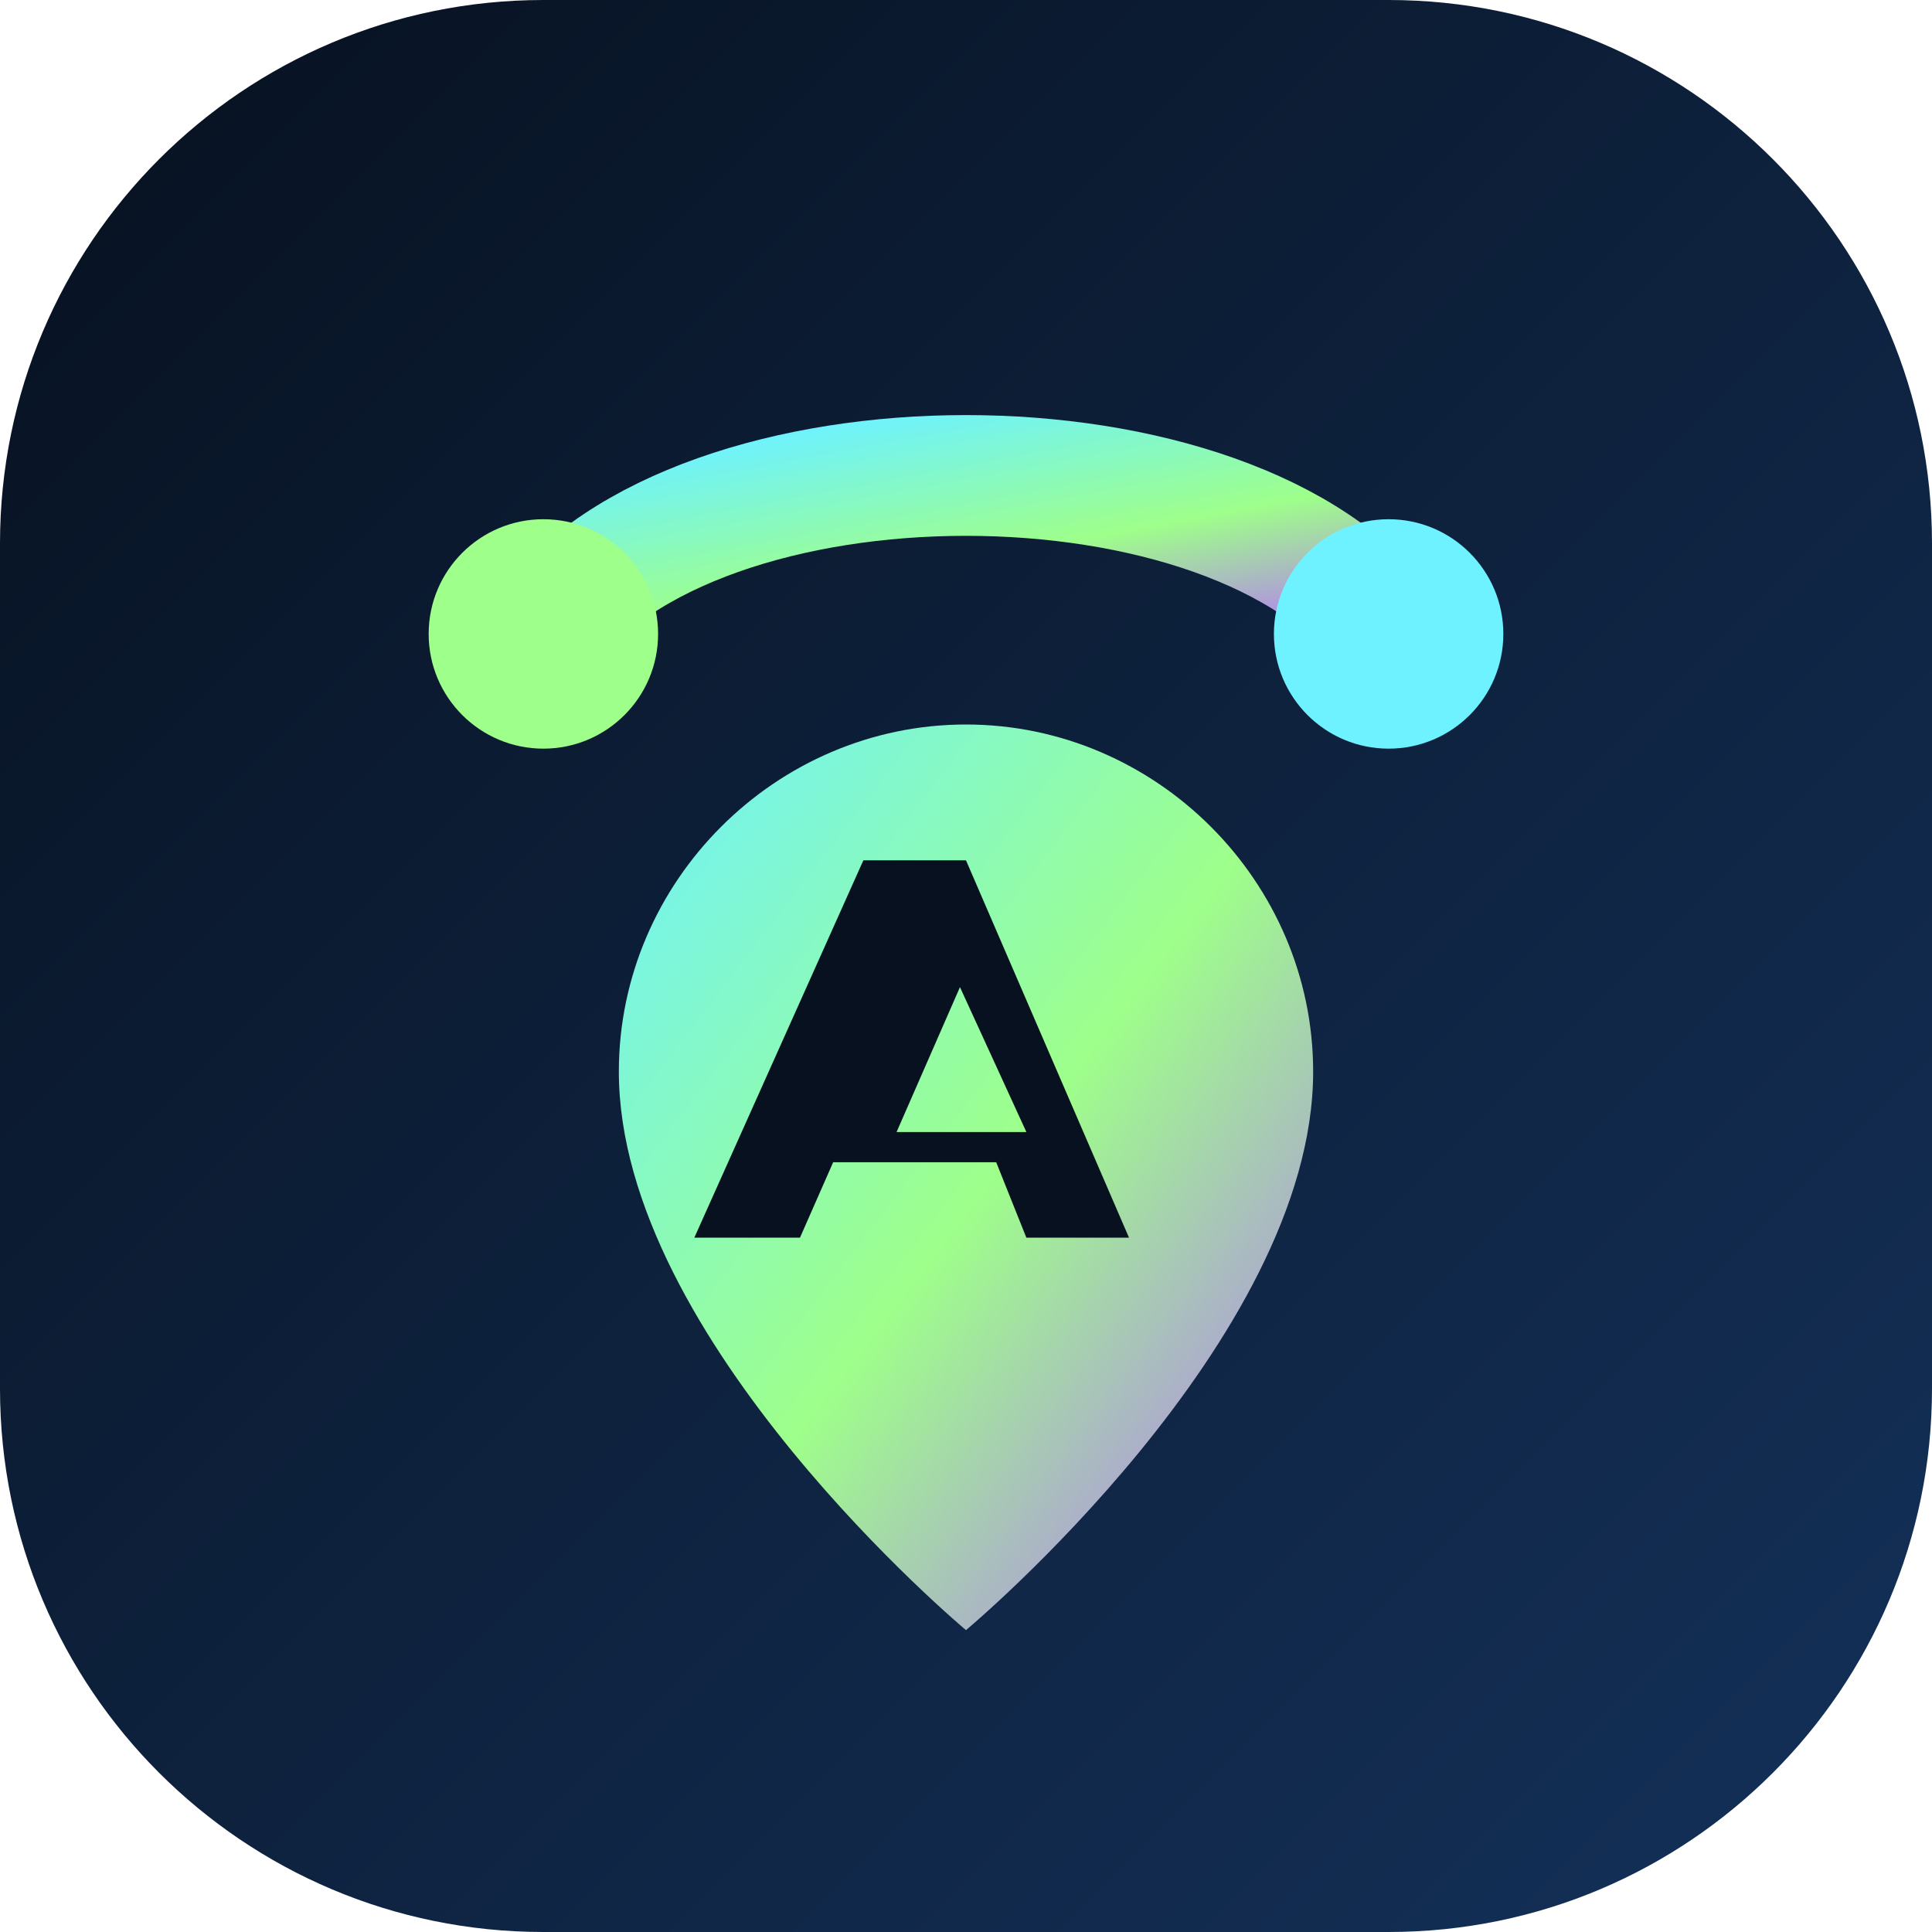
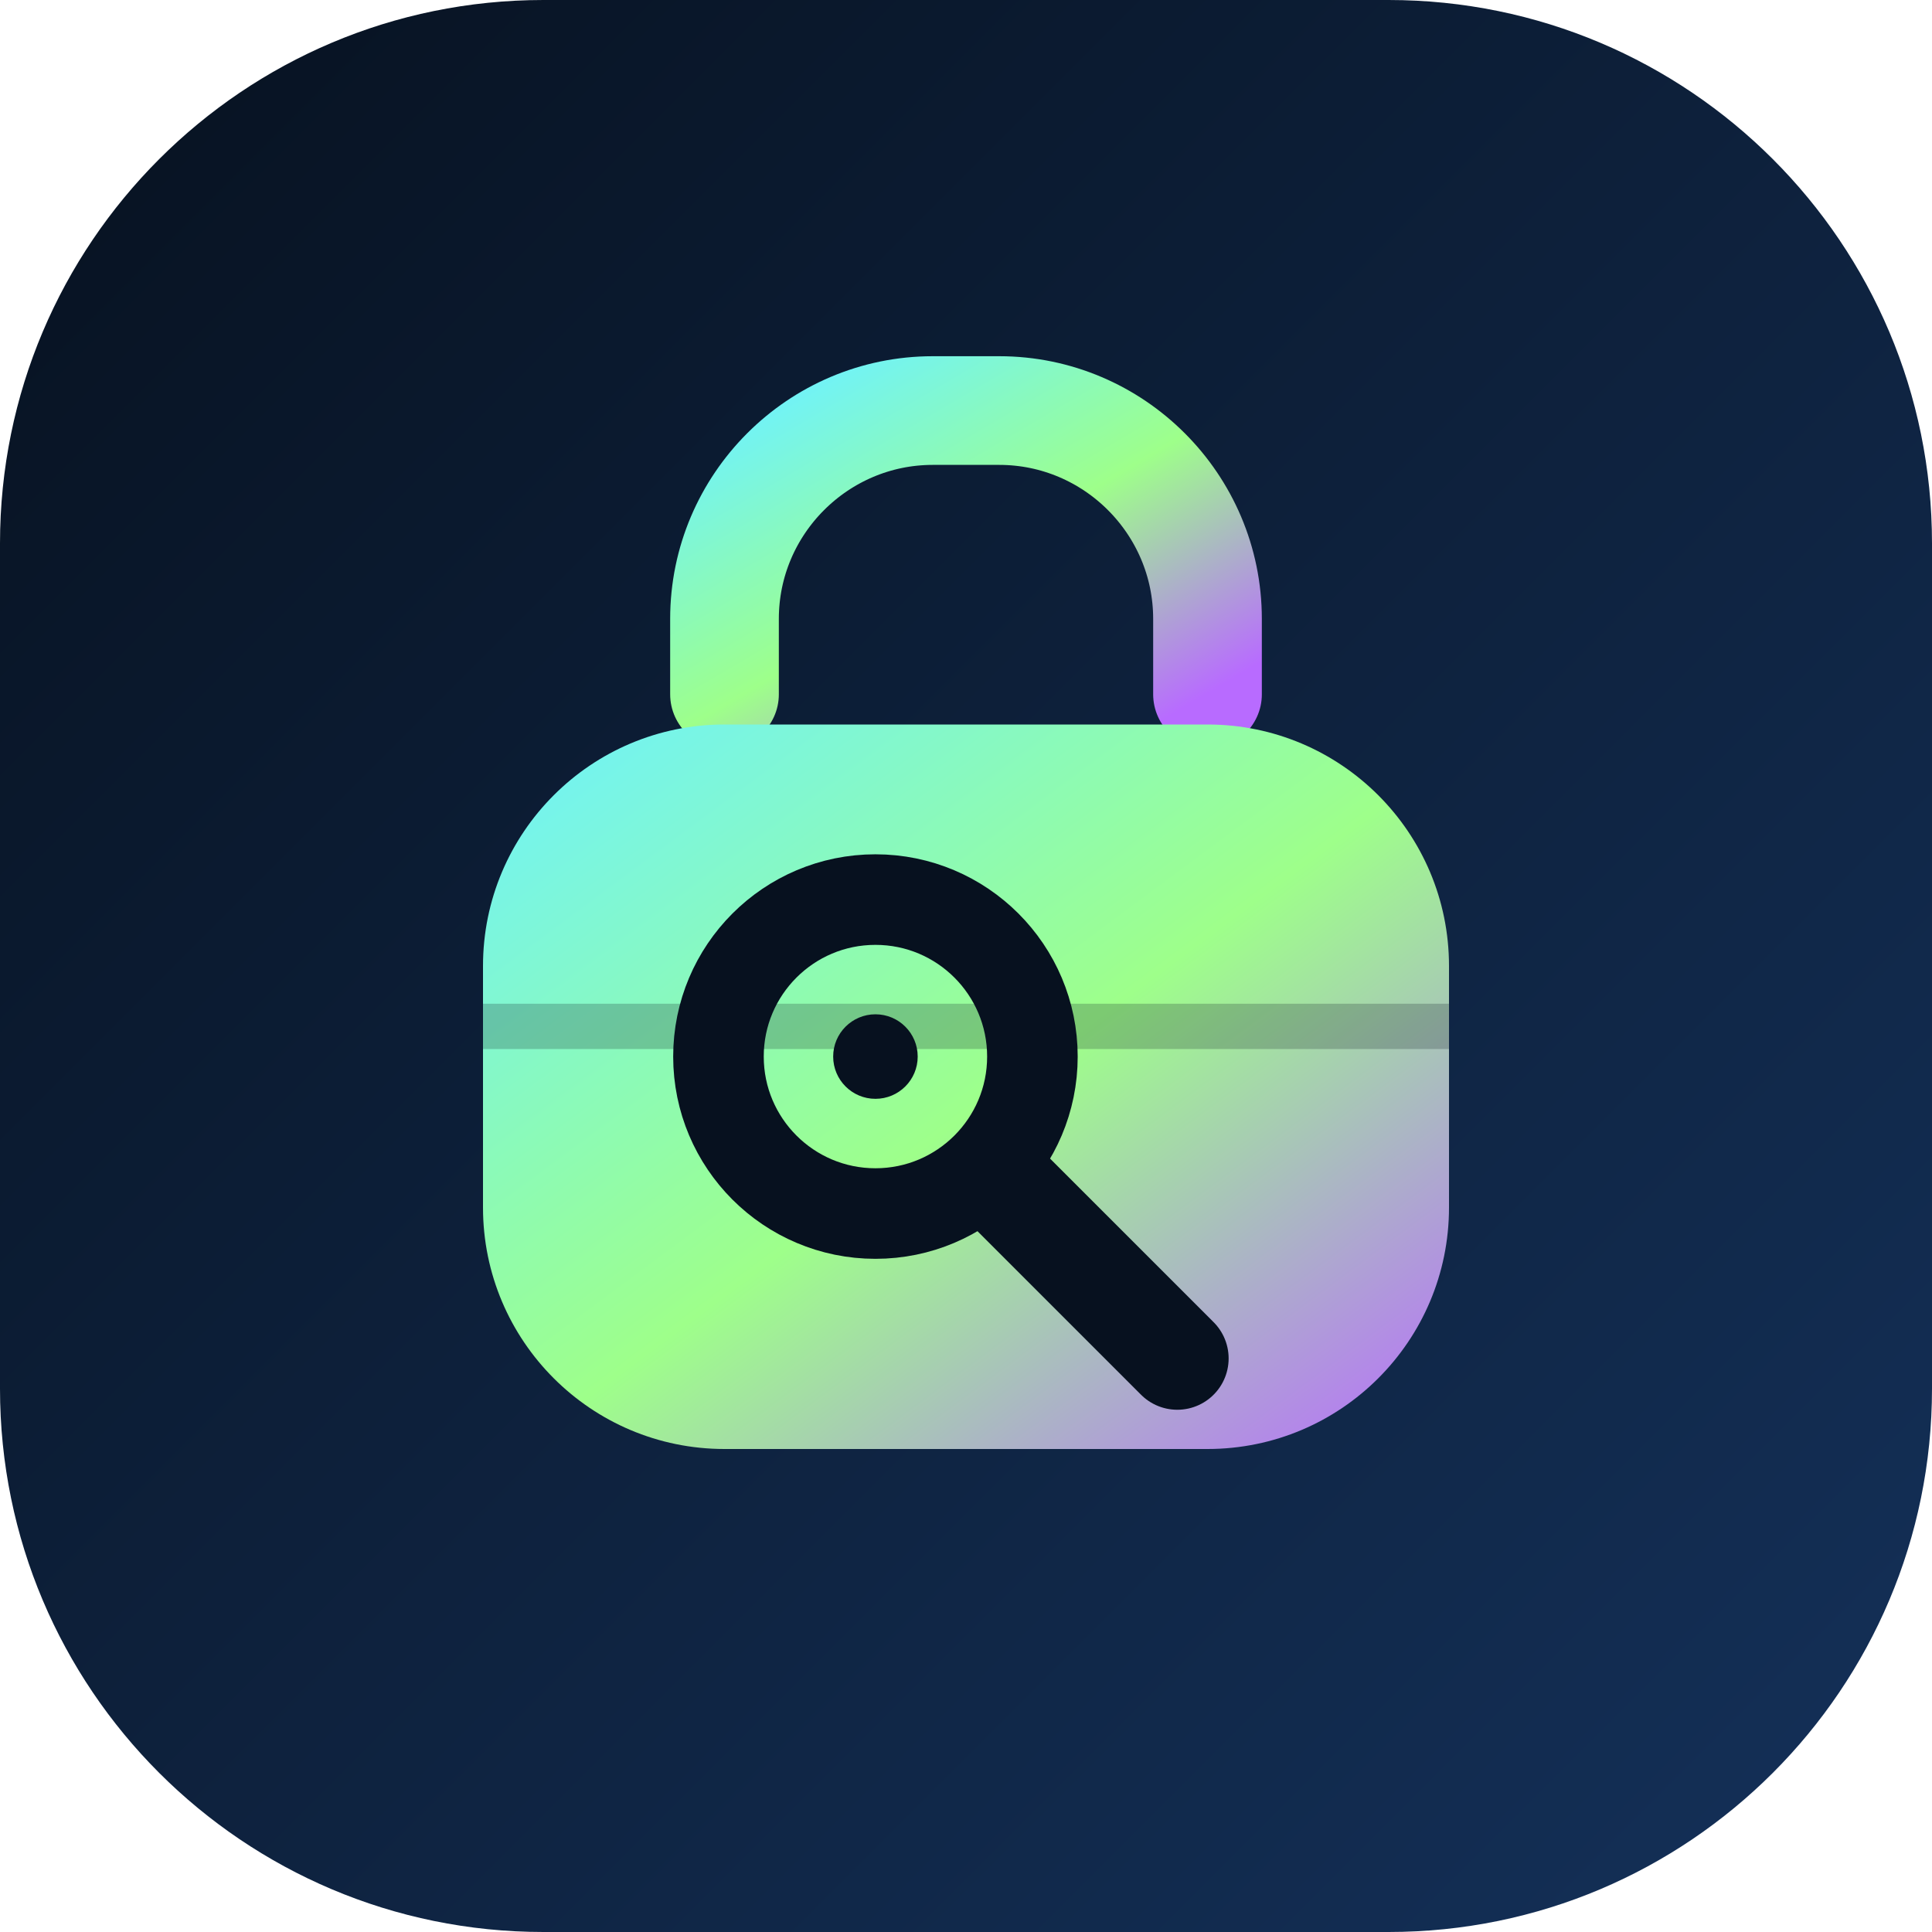
<svg xmlns="http://www.w3.org/2000/svg" viewBox="0 0 64 64" role="img" aria-label="AppServicios">
  <defs>
    <linearGradient id="bg64" x1="0" y1="0" x2="1" y2="1">
      <stop offset="0%" stop-color="#07111f" />
      <stop offset="100%" stop-color="#14315a" />
    </linearGradient>
    <linearGradient id="accent64" x1="0" y1="0" x2="1" y2="1">
      <stop offset="0%" stop-color="#6ef2ff" />
      <stop offset="52%" stop-color="#9eff8a" />
      <stop offset="100%" stop-color="#b86bff" />
    </linearGradient>
  </defs>
  <rect width="64" height="64" rx="18" fill="url(#bg64)" />
-   <path d="M18 21c5-7 23-7 28 0" fill="none" stroke="url(#accent64)" stroke-width="4" stroke-linecap="round" />
-   <circle cx="18" cy="21" r="3.8" fill="#9eff8a" />
-   <circle cx="46" cy="21" r="3.8" fill="#6ef2ff" />
-   <path d="M32 24c-6.3 0-11.5 5.2-11.5 11.5C20.5 44.4 32 54 32 54s11.5-9.6 11.5-18.5C43.5 29.2 38.3 24 32 24Z" fill="url(#accent64)" />
-   <path d="M32 28.5l5.4 12.5H34l-1-2.5h-5.4l-1.1 2.5H23l5.6-12.5H32Zm-0.2 4.2-2.1 4.8H34l-2.2-4.8Z" fill="#07111f" />
+   <path d="M24 23v-2.5c0-3.8 3.1-6.9 6.9-6.9h2.2c3.8 0 6.9 3.1 6.9 6.9V23" fill="none" stroke="url(#accent64)" stroke-width="3.6" stroke-linecap="round" />
+   <rect x="16" y="24" width="32" height="24" rx="8" fill="url(#accent64)" />
+   <path d="M16 34h32" stroke="#07111f" stroke-opacity="0.22" stroke-width="1.5" />
+   <circle cx="29" cy="35" r="5.2" fill="none" stroke="#07111f" stroke-width="3" />
+   <path d="M33 39l6 6" stroke="#07111f" stroke-width="3.4" stroke-linecap="round" />
+   <circle cx="29" cy="35" r="1.4" fill="#07111f" />
</svg>
